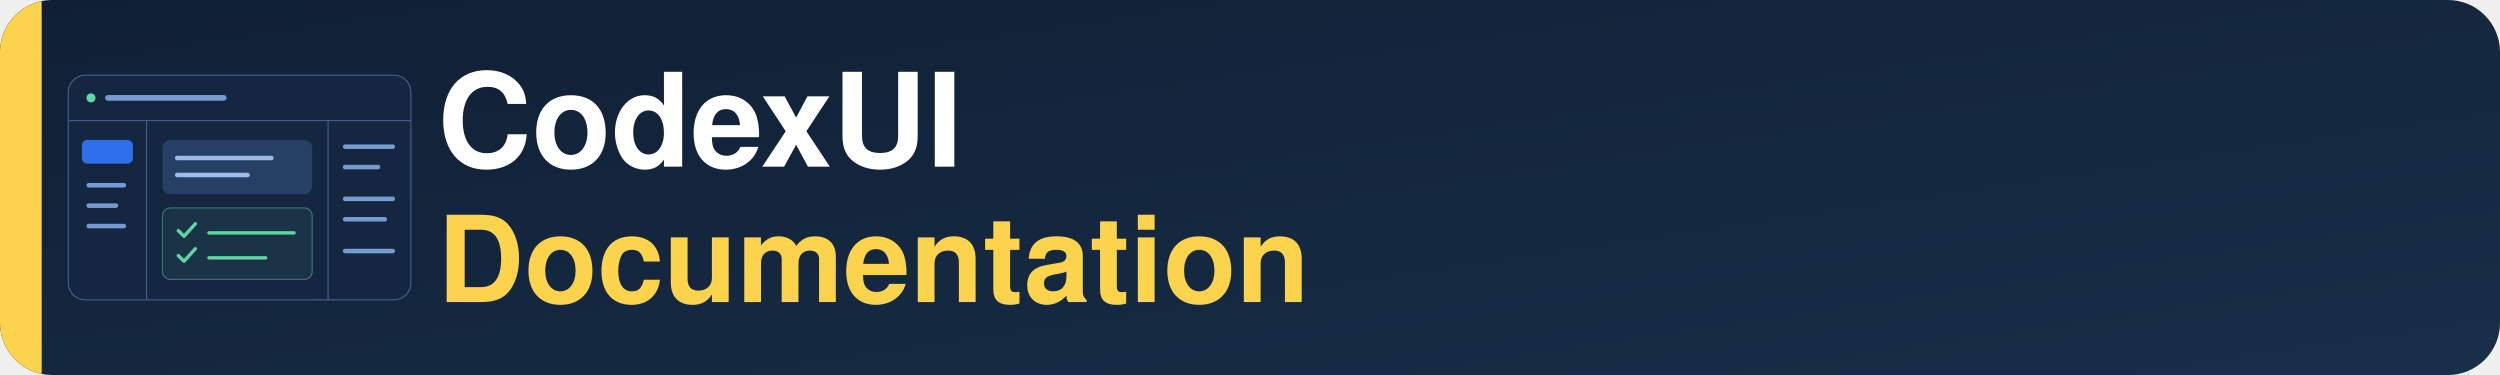
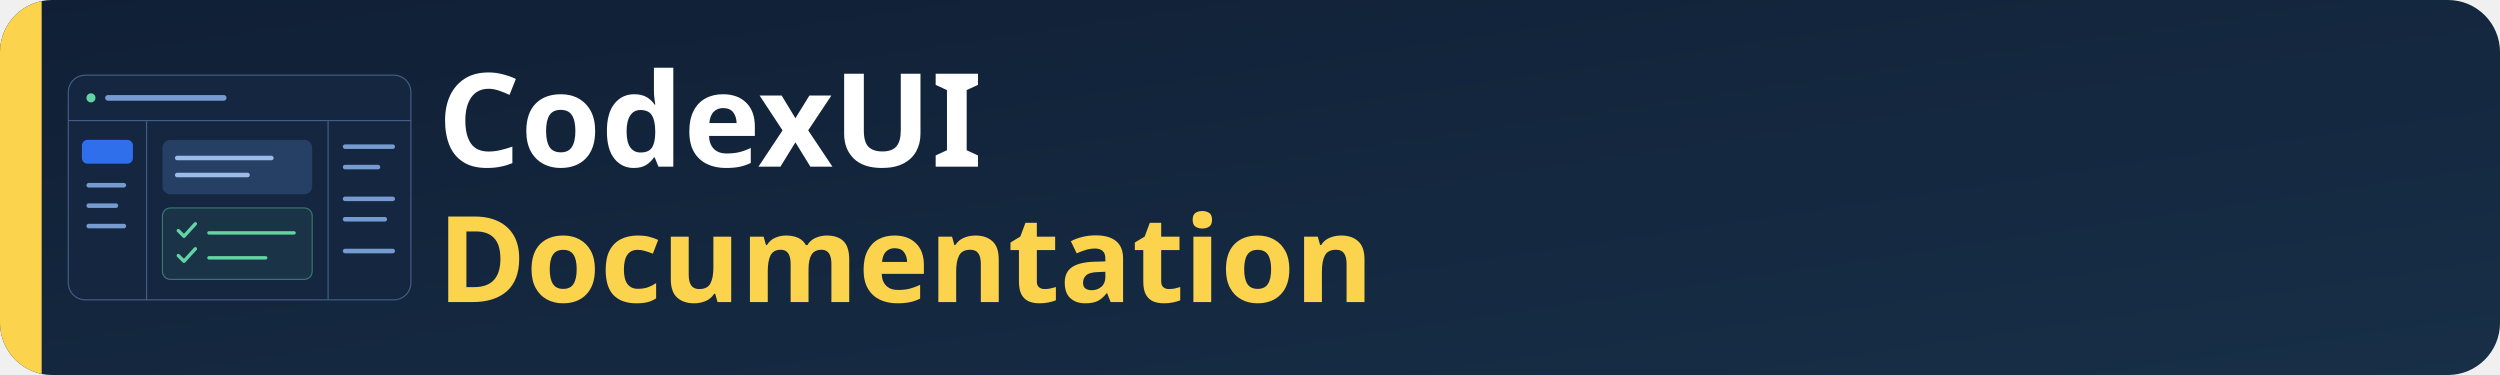
<svg xmlns="http://www.w3.org/2000/svg" width="480" height="72" viewBox="0 0 480 72" role="img" aria-label="CodexUI — Documentation">
  <defs>
    <linearGradient id="background" x2="1" y2="1">
      <stop stop-color="#101f35" />
      <stop offset="1" stop-color="#172f47" />
    </linearGradient>
    <clipPath id="rounded">
      <rect width="480" height="72" rx="10" />
    </clipPath>
  </defs>
  <g clip-path="url(#rounded)">
    <rect width="480" height="72" fill="url(#background)" />
    <rect width="8" height="72" fill="#fcd34d" />
  </g>
  <g transform="translate(46 36) scale(0.2178218) translate(-151 -99)">
    <g>
      <rect width="302" height="198" rx="15" fill="#142640" stroke="#435f88" />
      <path d="M0 40h302M69 40v158M229 40v158" stroke="#435f88" />
      <circle cx="20" cy="20" r="4" fill="#63d5a5" />
      <path d="M35 20h102" stroke="#769bd0" stroke-width="5" stroke-linecap="round" />
      <rect x="12" y="57" width="45" height="21" rx="5" fill="#2f6feb" />
      <path d="M18 97h31m-31 18h24m-24 18h31" stroke="#769bd0" stroke-width="4" stroke-linecap="round" />
      <rect x="83" y="57" width="132" height="48" rx="7" fill="#263f64" />
      <path d="M96 73h83m-83 15h62" stroke="#9bbce9" stroke-width="4" stroke-linecap="round" />
      <rect x="83" y="117" width="132" height="63" rx="7" fill="#1b3347" stroke="#63d5a5" stroke-opacity=".45" />
      <path d="m97 137 5 5 10-11m-15 28 5 5 10-11M124 139h75m-75 22h50" fill="none" stroke="#63d5a5" stroke-width="3" stroke-linecap="round" stroke-linejoin="round" />
      <path d="M244 63h42m-42 18h29m-29 28h42m-42 18h35m-35 28h42" stroke="#769bd0" stroke-width="4" stroke-linecap="round" />
    </g>
  </g>
-   <text x="84" y="32" font-family="Segoe UI,Helvetica,Arial,sans-serif" font-size="25" font-weight="700" fill="#ffffff">CodexUI</text>
-   <text x="84" y="58" text-anchor="start" font-family="Segoe UI,Helvetica,Arial,sans-serif" font-size="23" font-weight="600" fill="#fcd34d">Documentation</text>
+   <text x="84" y="32" font-family="-apple-system, &quot;Segoe UI&quot;, &quot;Noto Sans&quot;, Helvetica, Arial, sans-serif" font-size="25" font-weight="700" fill="#ffffff">CodexUI</text>
+   <text x="84" y="58" text-anchor="start" font-family="-apple-system, &quot;Segoe UI&quot;, &quot;Noto Sans&quot;, Helvetica, Arial, sans-serif" font-size="23" font-weight="600" fill="#fcd34d">Documentation</text>
</svg>
